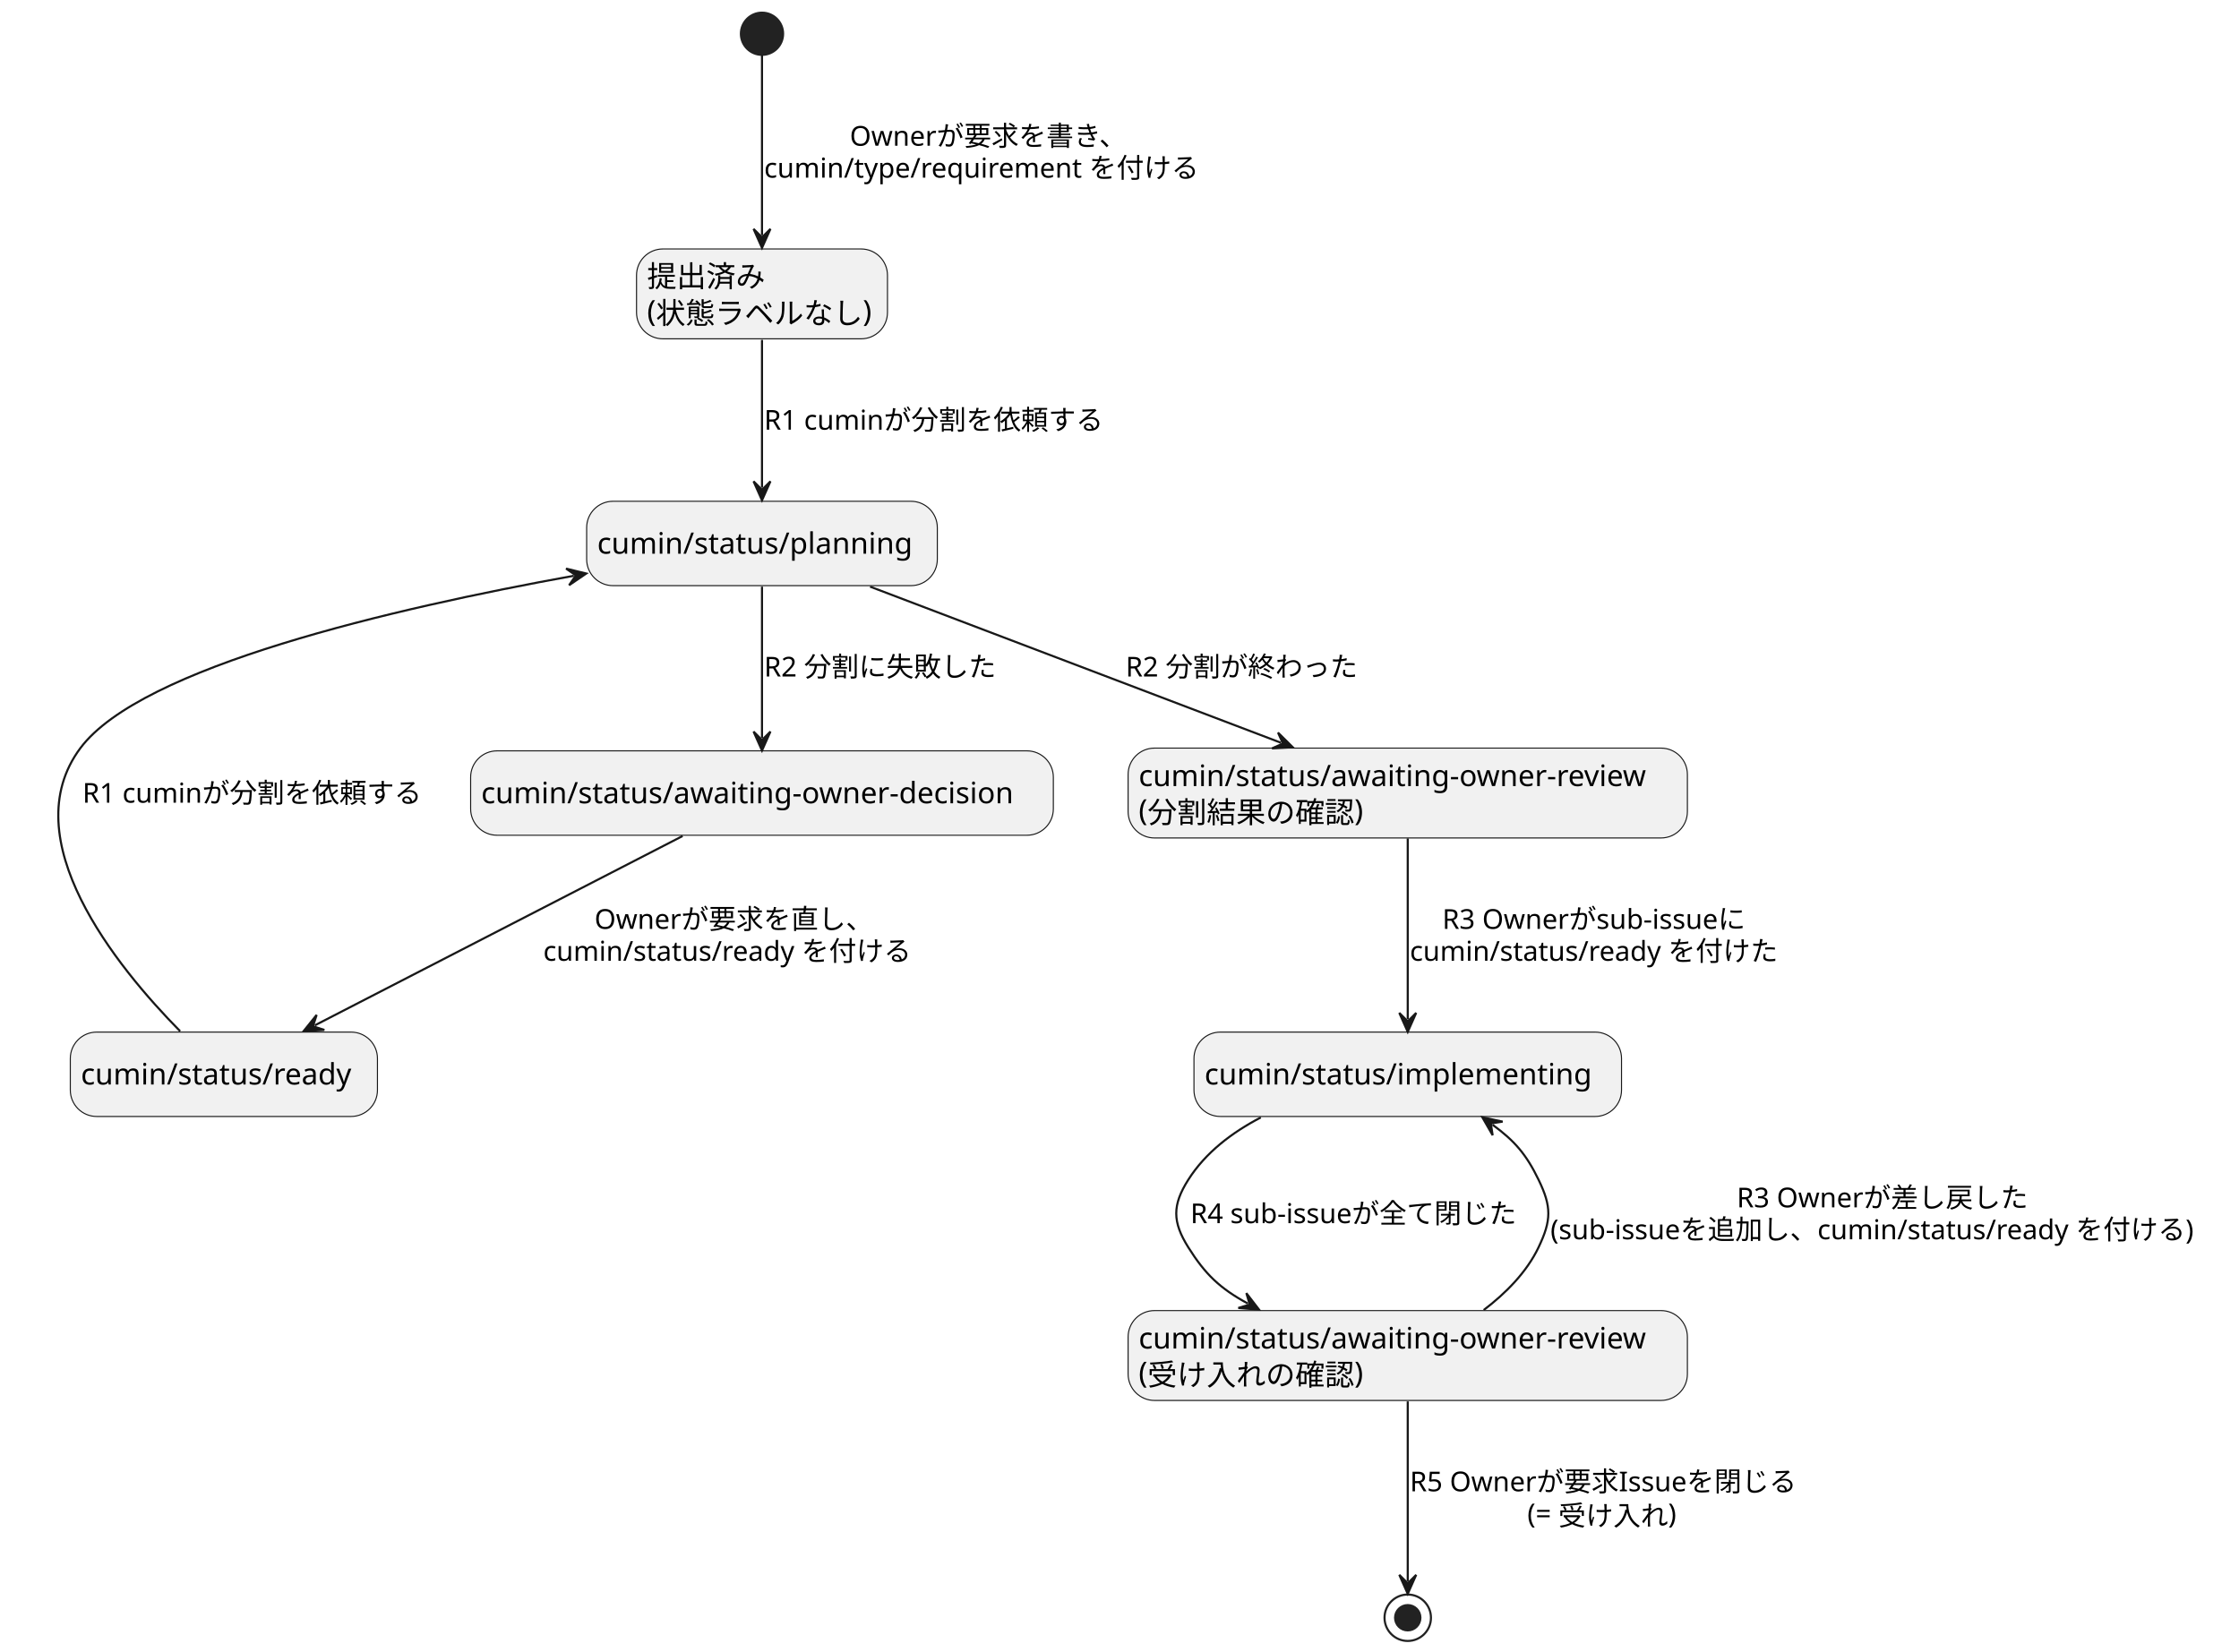
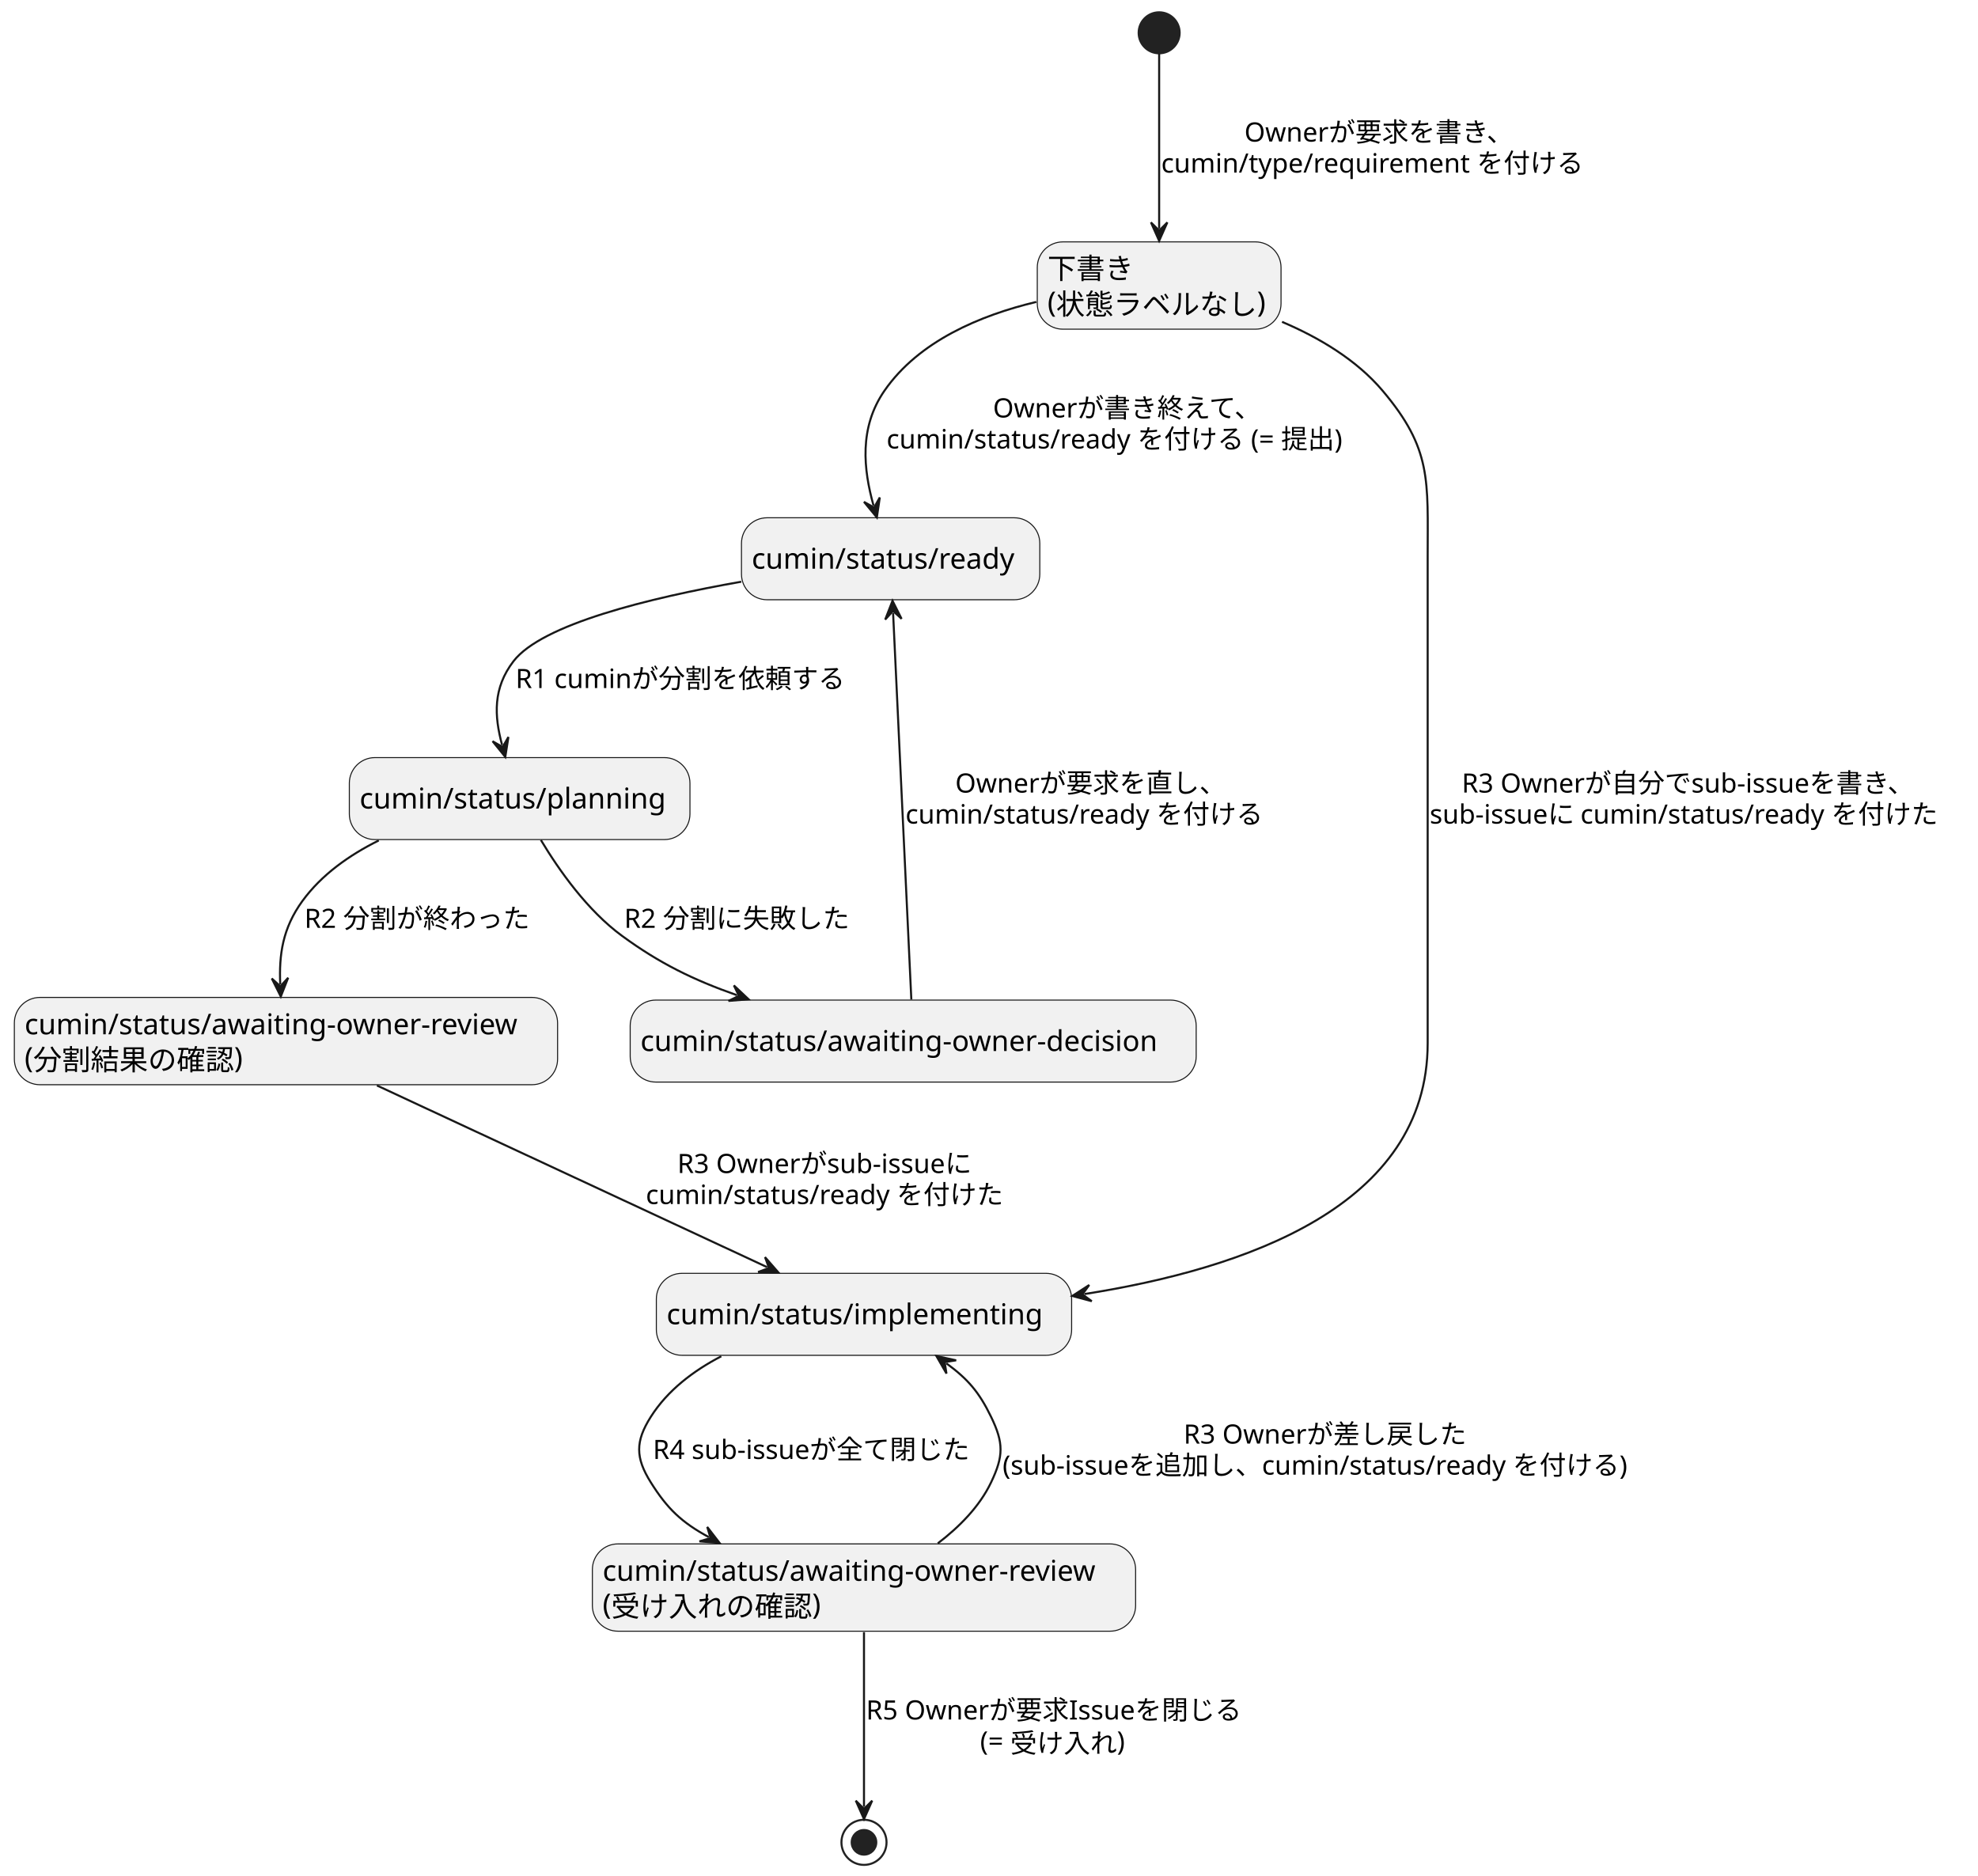
- <svg xmlns="http://www.w3.org/2000/svg" contentStyleType="text/css" data-diagram-type="STATE" height="783px" preserveAspectRatio="none" style="width:1061px;height:783px;background:#FFFFFF;" version="1.1" viewBox="0 0 1061 783" width="1061px" zoomAndPan="magnify">
+ <svg xmlns="http://www.w3.org/2000/svg" contentStyleType="text/css" data-diagram-type="STATE" height="915px" preserveAspectRatio="none" style="width:965px;height:915px;background:#FFFFFF;" version="1.1" viewBox="0 0 965 915" width="965px" zoomAndPan="magnify">
  <defs />
  <g>
-     <rect fill="#F1F1F1" height="42.594" rx="12.5" ry="12.5" style="stroke:#181818;stroke-width:0.5;" width="118.923" x="301.63" y="118" />
-     <text fill="#000000" font-family="sans-serif" font-size="14" lengthAdjust="spacing" textLength="56" x="306.63" y="135.995">提出済み</text>
-     <text fill="#000000" font-family="sans-serif" font-size="14" lengthAdjust="spacing" textLength="108.923" x="306.63" y="152.292">(状態ラベルなし)</text>
-     <rect fill="#F1F1F1" height="40" rx="12.5" ry="12.5" style="stroke:#181818;stroke-width:0.5;" width="145.543" x="33.32" y="489.19" />
-     <text fill="#000000" font-family="sans-serif" font-size="14" lengthAdjust="spacing" textLength="135.543" x="38.32" y="514.037">cumin/status/ready</text>
-     <rect fill="#F1F1F1" height="40" rx="12.5" ry="12.5" style="stroke:#181818;stroke-width:0.5;" width="166.174" x="278" y="237.59" />
-     <text fill="#000000" font-family="sans-serif" font-size="14" lengthAdjust="spacing" textLength="156.174" x="283" y="262.437">cumin/status/planning</text>
-     <rect fill="#F1F1F1" height="42.594" rx="12.5" ry="12.5" style="stroke:#181818;stroke-width:0.5;" width="265.028" x="534.58" y="354.59" />
-     <text fill="#000000" font-family="sans-serif" font-size="14" lengthAdjust="spacing" textLength="255.028" x="539.58" y="372.585">cumin/status/awaiting-owner-review</text>
-     <text fill="#000000" font-family="sans-serif" font-size="14" lengthAdjust="spacing" textLength="108.923" x="539.58" y="388.882">(分割結果の確認)</text>
-     <rect fill="#F1F1F1" height="40" rx="12.5" ry="12.5" style="stroke:#181818;stroke-width:0.5;" width="202.602" x="565.79" y="489.19" />
-     <text fill="#000000" font-family="sans-serif" font-size="14" lengthAdjust="spacing" textLength="192.602" x="570.79" y="514.037">cumin/status/implementing</text>
-     <rect fill="#F1F1F1" height="42.594" rx="12.5" ry="12.5" style="stroke:#181818;stroke-width:0.5;" width="265.028" x="534.58" y="621.19" />
-     <text fill="#000000" font-family="sans-serif" font-size="14" lengthAdjust="spacing" textLength="255.028" x="539.58" y="639.185">cumin/status/awaiting-owner-review</text>
-     <text fill="#000000" font-family="sans-serif" font-size="14" lengthAdjust="spacing" textLength="108.923" x="539.58" y="655.482">(受け入れの確認)</text>
-     <rect fill="#F1F1F1" height="40" rx="12.5" ry="12.5" style="stroke:#181818;stroke-width:0.5;" width="276.13" x="223.02" y="355.89" />
-     <text fill="#000000" font-family="sans-serif" font-size="14" lengthAdjust="spacing" textLength="266.13" x="228.02" y="380.737">cumin/status/awaiting-owner-decision</text>
-     <ellipse cx="361.09" cy="16" fill="#222222" rx="10" ry="10" style="stroke:#222222;stroke-width:1;" />
-     <ellipse cx="667.09" cy="766.78" fill="none" rx="11" ry="11" style="stroke:#222222;stroke-width:1;" />
-     <ellipse cx="667.09" cy="766.78" fill="#222222" rx="6" ry="6" style="stroke:#222222;stroke-width:1;" />
-     <g class="link" data-entity-1=".start." data-entity-2="Submitted" data-source-line="15" data-uid="lnk3" id="link_.start._Submitted">
-       <path d="M361.09,26.12 C361.09,45.4 361.09,84.74 361.09,111.5" fill="none" id="*start*-to-Submitted" style="stroke:#181818;stroke-width:1;" />
-       <polygon fill="#181818" points="361.09,117.5,365.09,108.5,361.09,112.5,357.09,108.5,361.09,117.5" style="stroke:#181818;stroke-width:1;" />
-       <text fill="#000000" font-family="sans-serif" font-size="13" lengthAdjust="spacing" textLength="133.447" x="402.677" y="69.067">Ownerが要求を書き、</text>
-       <text fill="#000000" font-family="sans-serif" font-size="13" lengthAdjust="spacing" textLength="214.621" x="362.09" y="84.2">cumin/type/requirement を付ける</text>
+     <rect fill="#F1F1F1" height="42.594" rx="12.5" ry="12.5" style="stroke:#181818;stroke-width:0.5;" width="118.923" x="506.05" y="118" />
+     <text fill="#000000" font-family="sans-serif" font-size="14" lengthAdjust="spacing" textLength="42" x="511.05" y="135.995">下書き</text>
+     <text fill="#000000" font-family="sans-serif" font-size="14" lengthAdjust="spacing" textLength="108.923" x="511.05" y="152.292">(状態ラベルなし)</text>
+     <rect fill="#F1F1F1" height="40" rx="12.5" ry="12.5" style="stroke:#181818;stroke-width:0.5;" width="145.543" x="361.74" y="252.59" />
+     <text fill="#000000" font-family="sans-serif" font-size="14" lengthAdjust="spacing" textLength="135.543" x="366.74" y="277.437">cumin/status/ready</text>
+     <rect fill="#F1F1F1" height="40" rx="12.5" ry="12.5" style="stroke:#181818;stroke-width:0.5;" width="166.174" x="170.43" y="369.59" />
+     <text fill="#000000" font-family="sans-serif" font-size="14" lengthAdjust="spacing" textLength="156.174" x="175.43" y="394.437">cumin/status/planning</text>
+     <rect fill="#F1F1F1" height="42.594" rx="12.5" ry="12.5" style="stroke:#181818;stroke-width:0.5;" width="265.028" x="7" y="486.59" />
+     <text fill="#000000" font-family="sans-serif" font-size="14" lengthAdjust="spacing" textLength="255.028" x="12" y="504.585">cumin/status/awaiting-owner-review</text>
+     <text fill="#000000" font-family="sans-serif" font-size="14" lengthAdjust="spacing" textLength="108.923" x="12" y="520.882">(分割結果の確認)</text>
+     <rect fill="#F1F1F1" height="40" rx="12.5" ry="12.5" style="stroke:#181818;stroke-width:0.5;" width="202.602" x="320.21" y="621.19" />
+     <text fill="#000000" font-family="sans-serif" font-size="14" lengthAdjust="spacing" textLength="192.602" x="325.21" y="646.037">cumin/status/implementing</text>
+     <rect fill="#F1F1F1" height="42.594" rx="12.5" ry="12.5" style="stroke:#181818;stroke-width:0.5;" width="265.028" x="289" y="753.19" />
+     <text fill="#000000" font-family="sans-serif" font-size="14" lengthAdjust="spacing" textLength="255.028" x="294" y="771.185">cumin/status/awaiting-owner-review</text>
+     <text fill="#000000" font-family="sans-serif" font-size="14" lengthAdjust="spacing" textLength="108.923" x="294" y="787.482">(受け入れの確認)</text>
+     <rect fill="#F1F1F1" height="40" rx="12.5" ry="12.5" style="stroke:#181818;stroke-width:0.5;" width="276.13" x="307.45" y="487.89" />
+     <text fill="#000000" font-family="sans-serif" font-size="14" lengthAdjust="spacing" textLength="266.13" x="312.45" y="512.737">cumin/status/awaiting-owner-decision</text>
+     <ellipse cx="565.51" cy="16" fill="#222222" rx="10" ry="10" style="stroke:#222222;stroke-width:1;" />
+     <ellipse cx="421.51" cy="898.78" fill="none" rx="11" ry="11" style="stroke:#222222;stroke-width:1;" />
+     <ellipse cx="421.51" cy="898.78" fill="#222222" rx="6" ry="6" style="stroke:#222222;stroke-width:1;" />
+     <g class="link" data-entity-1=".start." data-entity-2="Draft" data-source-line="15" data-uid="lnk3" id="link_.start._Draft">
+       <path d="M565.51,26.12 C565.51,45.4 565.51,84.74 565.51,111.5" fill="none" id="*start*-to-Draft" style="stroke:#181818;stroke-width:1;" />
+       <polygon fill="#181818" points="565.51,117.5,569.51,108.5,565.51,112.5,561.51,108.5,565.51,117.5" style="stroke:#181818;stroke-width:1;" />
+       <text fill="#000000" font-family="sans-serif" font-size="13" lengthAdjust="spacing" textLength="133.447" x="607.097" y="69.067">Ownerが要求を書き、</text>
+       <text fill="#000000" font-family="sans-serif" font-size="13" lengthAdjust="spacing" textLength="214.621" x="566.51" y="84.2">cumin/type/requirement を付ける</text>
    </g>
-     <g class="link" data-entity-1="Submitted" data-entity-2="Planning" data-source-line="16" data-uid="lnk4" id="link_Submitted_Planning">
-       <path d="M361.09,161.09 C361.09,182.65 361.09,210.09 361.09,231.14" fill="none" id="Submitted-to-Planning" style="stroke:#181818;stroke-width:1;" />
-       <polygon fill="#181818" points="361.09,237.14,365.09,228.14,361.09,232.14,357.09,228.14,361.09,237.14" style="stroke:#181818;stroke-width:1;" />
-       <text fill="#000000" font-family="sans-serif" font-size="13" lengthAdjust="spacing" textLength="165.338" x="362.09" y="203.657">R1 cuminが分割を依頼する</text>
+     <g class="link" data-entity-1="Draft" data-entity-2="Ready" data-source-line="16" data-uid="lnk4" id="link_Draft_Ready">
+       <path d="M505.58,147.29 C478.24,153.81 448.28,166.39 431.51,190.59 C419.01,208.64 421.25,228.99 426.17,246.65" fill="none" id="Draft-to-Ready" style="stroke:#181818;stroke-width:1;" />
+       <polygon fill="#181818" points="427.78,252.43,429.218,242.687,426.438,247.613,421.511,244.834,427.78,252.43" style="stroke:#181818;stroke-width:1;" />
+       <text fill="#000000" font-family="sans-serif" font-size="13" lengthAdjust="spacing" textLength="133.447" x="484.434" y="203.657">Ownerが書き終えて、</text>
+       <text fill="#000000" font-family="sans-serif" font-size="13" lengthAdjust="spacing" textLength="237.294" x="432.51" y="218.79">cumin/status/ready を付ける (= 提出)</text>
    </g>
-     <g class="link" data-entity-1="Planning" data-entity-2="PlanReview" data-source-line="17" data-uid="lnk5" id="link_Planning_PlanReview">
-       <path d="M412.31,278.06 C467.77,299.14 550.291,330.499 607.001,352.049" fill="none" id="Planning-to-PlanReview" style="stroke:#181818;stroke-width:1;" />
-       <polygon fill="#181818" points="612.61,354.18,605.618,347.244,607.936,352.404,602.776,354.722,612.61,354.18" style="stroke:#181818;stroke-width:1;" />
-       <text fill="#000000" font-family="sans-serif" font-size="13" lengthAdjust="spacing" textLength="112.436" x="533.41" y="320.657">R2 分割が終わった</text>
+     <g class="link" data-entity-1="Draft" data-entity-2="Implementing" data-source-line="17" data-uid="lnk5" id="link_Draft_Implementing">
+       <path d="M625.46,157.01 C643.43,164.65 661.73,175.47 674.51,190.59 C698.6,219.08 696.51,234.29 696.51,271.59 C696.51,271.59 696.51,271.59 696.51,508.89 C696.51,588.51 607.397,618.956 529.057,631.306" fill="none" id="Draft-to-Implementing" style="stroke:#181818;stroke-width:1;" />
+       <polygon fill="#181818" points="523.13,632.24,532.643,634.79,528.069,631.461,531.397,626.887,523.13,632.24" style="stroke:#181818;stroke-width:1;" />
+       <text fill="#000000" font-family="sans-serif" font-size="13" lengthAdjust="spacing" textLength="229.233" x="713.132" y="386.657">R3 Ownerが自分でsub-issueを書き、</text>
+       <text fill="#000000" font-family="sans-serif" font-size="13" lengthAdjust="spacing" textLength="260.476" x="697.51" y="401.79">sub-issueに cumin/status/ready を付けた</text>
    </g>
-     <g class="link" data-entity-1="Planning" data-entity-2="Decision" data-source-line="18" data-uid="lnk6" id="link_Planning_Decision">
-       <path d="M361.09,278.06 C361.09,299.65 361.09,328.28 361.09,349.75" fill="none" id="Planning-to-Decision" style="stroke:#181818;stroke-width:1;" />
-       <polygon fill="#181818" points="361.09,355.75,365.09,346.75,361.09,350.75,357.09,346.75,361.09,355.75" style="stroke:#181818;stroke-width:1;" />
-       <text fill="#000000" font-family="sans-serif" font-size="13" lengthAdjust="spacing" textLength="112.436" x="362.09" y="320.657">R2 分割に失敗した</text>
+     <g class="link" data-entity-1="Planning" data-entity-2="PlanReview" data-source-line="18" data-uid="lnk6" id="link_Planning_PlanReview">
+       <path d="M184.79,410.02 C170.45,417.13 156.87,426.71 147.51,439.59 C137.84,452.92 136.083,465.806 136.723,480.176" fill="none" id="Planning-to-PlanReview" style="stroke:#181818;stroke-width:1;" />
+       <polygon fill="#181818" points="136.99,486.17,140.586,477.001,136.768,481.175,132.594,477.357,136.99,486.17" style="stroke:#181818;stroke-width:1;" />
+       <text fill="#000000" font-family="sans-serif" font-size="13" lengthAdjust="spacing" textLength="112.436" x="148.51" y="452.657">R2 分割が終わった</text>
    </g>
-     <g class="link" data-entity-1="Decision" data-entity-2="Ready" data-source-line="19" data-uid="lnk7" id="link_Decision_Ready">
-       <path d="M323.46,396.26 C275.25,421.09 197.495,461.124 149.205,485.984" fill="none" id="Decision-to-Ready" style="stroke:#181818;stroke-width:1;" />
-       <polygon fill="#181818" points="143.87,488.73,153.703,488.167,148.315,486.441,150.041,481.054,143.87,488.73" style="stroke:#181818;stroke-width:1;" />
-       <text fill="#000000" font-family="sans-serif" font-size="13" lengthAdjust="spacing" textLength="133.447" x="281.703" y="440.257">Ownerが要求を直し、</text>
-       <text fill="#000000" font-family="sans-serif" font-size="13" lengthAdjust="spacing" textLength="181.994" x="257.43" y="455.39">cumin/status/ready を付ける</text>
+     <g class="link" data-entity-1="Planning" data-entity-2="Decision" data-source-line="19" data-uid="lnk7" id="link_Planning_Decision">
+       <path d="M263.89,409.82 C272.69,424.48 286.57,444.2 303.51,456.59 C321.77,469.95 338.249,478.032 359.549,485.512" fill="none" id="Planning-to-Decision" style="stroke:#181818;stroke-width:1;" />
+       <polygon fill="#181818" points="365.21,487.5,358.044,480.744,360.492,485.843,355.393,488.292,365.21,487.5" style="stroke:#181818;stroke-width:1;" />
+       <text fill="#000000" font-family="sans-serif" font-size="13" lengthAdjust="spacing" textLength="112.436" x="304.51" y="452.657">R2 分割に失敗した</text>
    </g>
-     <g class="link" data-entity-1="Ready" data-entity-2="Planning" data-source-line="20" data-uid="lnk8" id="link_Ready_Planning">
-       <path d="M85.36,488.78 C55.17,458.13 6,397.6 38.09,354.59 C66.86,316.03 186.126,288.449 271.916,272.909" fill="none" id="Ready-to-Planning" style="stroke:#181818;stroke-width:1;" />
-       <polygon fill="#181818" points="277.82,271.84,268.251,269.508,272.9,272.731,269.677,277.38,277.82,271.84" style="stroke:#181818;stroke-width:1;" />
-       <text fill="#000000" font-family="sans-serif" font-size="13" lengthAdjust="spacing" textLength="165.338" x="39.09" y="380.457">R1 cuminが分割を依頼する</text>
+     <g class="link" data-entity-1="Decision" data-entity-2="Ready" data-source-line="20" data-uid="lnk8" id="link_Decision_Ready">
+       <path d="M444.61,487.62 C442.54,443.8 437.793,343.103 435.713,299.073" fill="none" id="Decision-to-Ready" style="stroke:#181818;stroke-width:1;" />
+       <polygon fill="#181818" points="435.43,293.08,431.859,302.259,435.666,298.074,439.85,301.881,435.43,293.08" style="stroke:#181818;stroke-width:1;" />
+       <text fill="#000000" font-family="sans-serif" font-size="13" lengthAdjust="spacing" textLength="133.447" x="466.023" y="386.657">Ownerが要求を直し、</text>
+       <text fill="#000000" font-family="sans-serif" font-size="13" lengthAdjust="spacing" textLength="181.994" x="441.75" y="401.79">cumin/status/ready を付ける</text>
    </g>
-     <g class="link" data-entity-1="PlanReview" data-entity-2="Implementing" data-source-line="21" data-uid="lnk9" id="link_PlanReview_Implementing">
-       <path d="M667.09,397.4 C667.09,422.5 667.09,458.66 667.09,483.09" fill="none" id="PlanReview-to-Implementing" style="stroke:#181818;stroke-width:1;" />
-       <polygon fill="#181818" points="667.09,489.09,671.09,480.09,667.09,484.09,663.09,480.09,667.09,489.09" style="stroke:#181818;stroke-width:1;" />
-       <text fill="#000000" font-family="sans-serif" font-size="13" lengthAdjust="spacing" textLength="151.233" x="683.47" y="440.257">R3 Ownerがsub-issueに</text>
-       <text fill="#000000" font-family="sans-serif" font-size="13" lengthAdjust="spacing" textLength="181.994" x="668.09" y="455.39">cumin/status/ready を付けた</text>
+     <g class="link" data-entity-1="Ready" data-entity-2="Planning" data-source-line="21" data-uid="lnk9" id="link_Ready_Planning">
+       <path d="M361.64,283.79 C316.42,291.77 264.36,304.57 250.51,322.59 C240.45,335.69 241.104,349.135 244.954,363.475" fill="none" id="Ready-to-Planning" style="stroke:#181818;stroke-width:1;" />
+       <polygon fill="#181818" points="246.51,369.27,248.04,359.541,245.214,364.441,240.313,361.615,246.51,369.27" style="stroke:#181818;stroke-width:1;" />
+       <text fill="#000000" font-family="sans-serif" font-size="13" lengthAdjust="spacing" textLength="165.338" x="251.51" y="335.657">R1 cuminが分割を依頼する</text>
    </g>
-     <g class="link" data-entity-1="Implementing" data-entity-2="Acceptance" data-source-line="22" data-uid="lnk10" id="link_Implementing_Acceptance">
-       <path d="M597.46,529.66 C583.85,536.73 571.27,546.29 563.09,559.19 C555.47,571.2 555.53,579.14 563.09,591.19 C571.08,603.93 578.044,610.664 591.344,617.864" fill="none" id="Implementing-to-Acceptance" style="stroke:#181818;stroke-width:1;" />
-       <polygon fill="#181818" points="596.62,620.72,590.61,612.918,592.223,618.34,586.801,619.953,596.62,620.72" style="stroke:#181818;stroke-width:1;" />
-       <text fill="#000000" font-family="sans-serif" font-size="13" lengthAdjust="spacing" textLength="160.786" x="564.09" y="579.757">R4 sub-issueが全て閉じた</text>
+     <g class="link" data-entity-1="PlanReview" data-entity-2="Implementing" data-source-line="22" data-uid="lnk10" id="link_PlanReview_Implementing">
+       <path d="M183.89,529.55 C237.55,554.54 321.771,593.747 374.261,618.187" fill="none" id="PlanReview-to-Implementing" style="stroke:#181818;stroke-width:1;" />
+       <polygon fill="#181818" points="379.7,620.72,373.229,613.295,375.167,618.61,369.853,620.547,379.7,620.72" style="stroke:#181818;stroke-width:1;" />
+       <text fill="#000000" font-family="sans-serif" font-size="13" lengthAdjust="spacing" textLength="151.233" x="330.45" y="572.257">R3 Ownerがsub-issueに</text>
+       <text fill="#000000" font-family="sans-serif" font-size="13" lengthAdjust="spacing" textLength="181.994" x="315.07" y="587.39">cumin/status/ready を付けた</text>
    </g>
-     <g class="link" data-entity-1="Acceptance" data-entity-2="Implementing" data-source-line="23" data-uid="lnk11" id="link_Acceptance_Implementing">
-       <path d="M703.09,620.93 C713.43,613.06 723.43,603.07 729.09,591.19 C735.21,578.35 735.29,571.99 729.09,559.19 C723.29,547.21 717.824,540.811 707.264,533.091" fill="none" id="Acceptance-to-Implementing" style="stroke:#181818;stroke-width:1;" />
-       <polygon fill="#181818" points="702.42,529.55,707.325,538.091,706.456,532.501,712.046,531.632,702.42,529.55" style="stroke:#181818;stroke-width:1;" />
-       <text fill="#000000" font-family="sans-serif" font-size="13" lengthAdjust="spacing" textLength="141.883" x="823.012" y="572.257">R3 Ownerが差し戻した</text>
-       <text fill="#000000" font-family="sans-serif" font-size="13" lengthAdjust="spacing" textLength="318.487" x="734.71" y="587.39">(sub-issueを追加し、cumin/status/ready を付ける)</text>
+     <g class="link" data-entity-1="Implementing" data-entity-2="Acceptance" data-source-line="23" data-uid="lnk11" id="link_Implementing_Acceptance">
+       <path d="M351.89,661.66 C338.27,668.73 325.69,678.29 317.51,691.19 C309.9,703.2 309.96,711.14 317.51,723.19 C325.51,735.93 332.463,742.665 345.773,749.865" fill="none" id="Implementing-to-Acceptance" style="stroke:#181818;stroke-width:1;" />
+       <polygon fill="#181818" points="351.05,752.72,345.037,744.92,346.652,750.341,341.231,751.956,351.05,752.72" style="stroke:#181818;stroke-width:1;" />
+       <text fill="#000000" font-family="sans-serif" font-size="13" lengthAdjust="spacing" textLength="160.786" x="318.51" y="711.757">R4 sub-issueが全て閉じた</text>
    </g>
-     <g class="link" data-entity-1="Acceptance" data-entity-2=".end." data-source-line="24" data-uid="lnk13" id="link_Acceptance_.end.">
-       <path d="M667.09,664.23 C667.09,690.67 667.09,729.36 667.09,749.45" fill="none" id="Acceptance-to-*end*" style="stroke:#181818;stroke-width:1;" />
-       <polygon fill="#181818" points="667.09,755.45,671.09,746.45,667.09,750.45,663.09,746.45,667.09,755.45" style="stroke:#181818;stroke-width:1;" />
-       <text fill="#000000" font-family="sans-serif" font-size="13" lengthAdjust="spacing" textLength="188.5" x="668.09" y="706.847">R5 Ownerが要求Issueを閉じる</text>
-       <text fill="#000000" font-family="sans-serif" font-size="13" lengthAdjust="spacing" textLength="77.168" x="723.756" y="721.98">(= 受け入れ)</text>
+     <g class="link" data-entity-1="Acceptance" data-entity-2="Implementing" data-source-line="24" data-uid="lnk12" id="link_Acceptance_Implementing">
+       <path d="M457.52,752.93 C467.85,745.06 477.85,735.07 483.51,723.19 C489.63,710.35 489.71,703.99 483.51,691.19 C477.71,679.21 472.255,672.809 461.685,665.089" fill="none" id="Acceptance-to-Implementing" style="stroke:#181818;stroke-width:1;" />
+       <polygon fill="#181818" points="456.84,661.55,461.749,670.088,460.878,664.499,466.467,663.628,456.84,661.55" style="stroke:#181818;stroke-width:1;" />
+       <text fill="#000000" font-family="sans-serif" font-size="13" lengthAdjust="spacing" textLength="141.883" x="577.432" y="704.257">R3 Ownerが差し戻した</text>
+       <text fill="#000000" font-family="sans-serif" font-size="13" lengthAdjust="spacing" textLength="318.487" x="489.13" y="719.39">(sub-issueを追加し、cumin/status/ready を付ける)</text>
+     </g>
+     <g class="link" data-entity-1="Acceptance" data-entity-2=".end." data-source-line="25" data-uid="lnk14" id="link_Acceptance_.end.">
+       <path d="M421.51,796.23 C421.51,822.67 421.51,861.36 421.51,881.45" fill="none" id="Acceptance-to-*end*" style="stroke:#181818;stroke-width:1;" />
+       <polygon fill="#181818" points="421.51,887.45,425.51,878.45,421.51,882.45,417.51,878.45,421.51,887.45" style="stroke:#181818;stroke-width:1;" />
+       <text fill="#000000" font-family="sans-serif" font-size="13" lengthAdjust="spacing" textLength="188.5" x="422.51" y="838.847">R5 Ownerが要求Issueを閉じる</text>
+       <text fill="#000000" font-family="sans-serif" font-size="13" lengthAdjust="spacing" textLength="77.168" x="478.176" y="853.98">(= 受け入れ)</text>
    </g>
  </g>
</svg>
